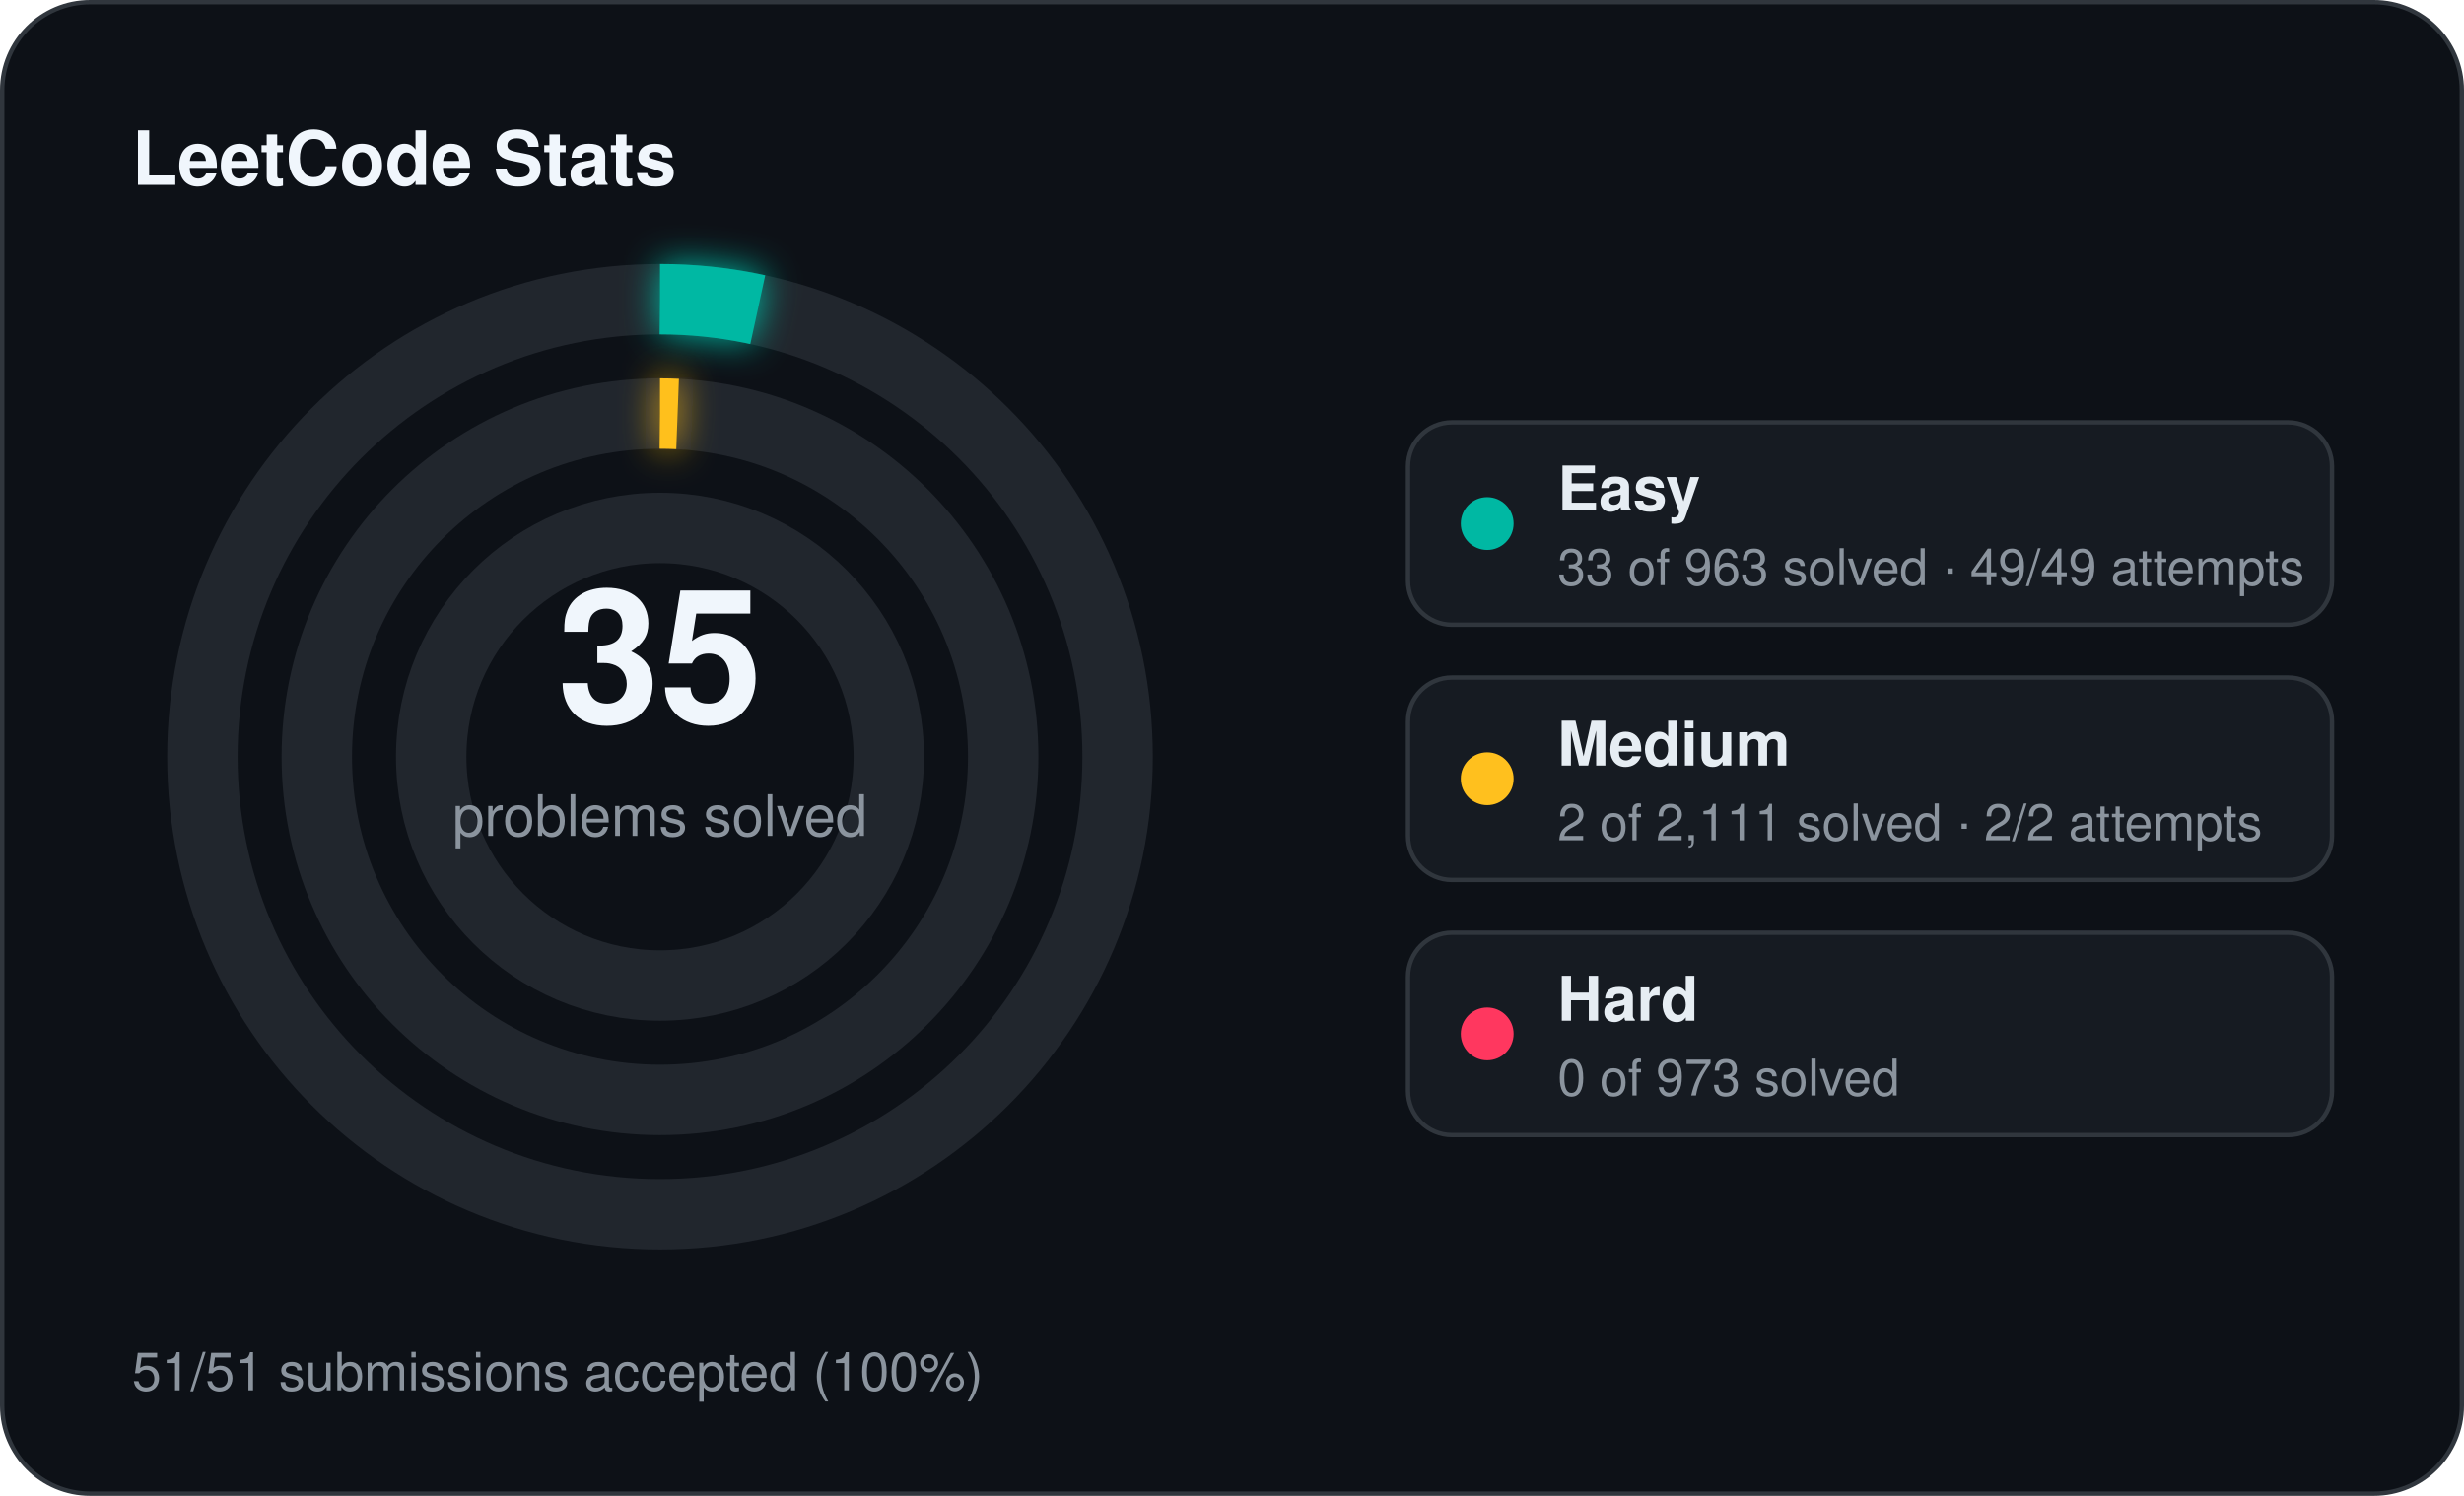
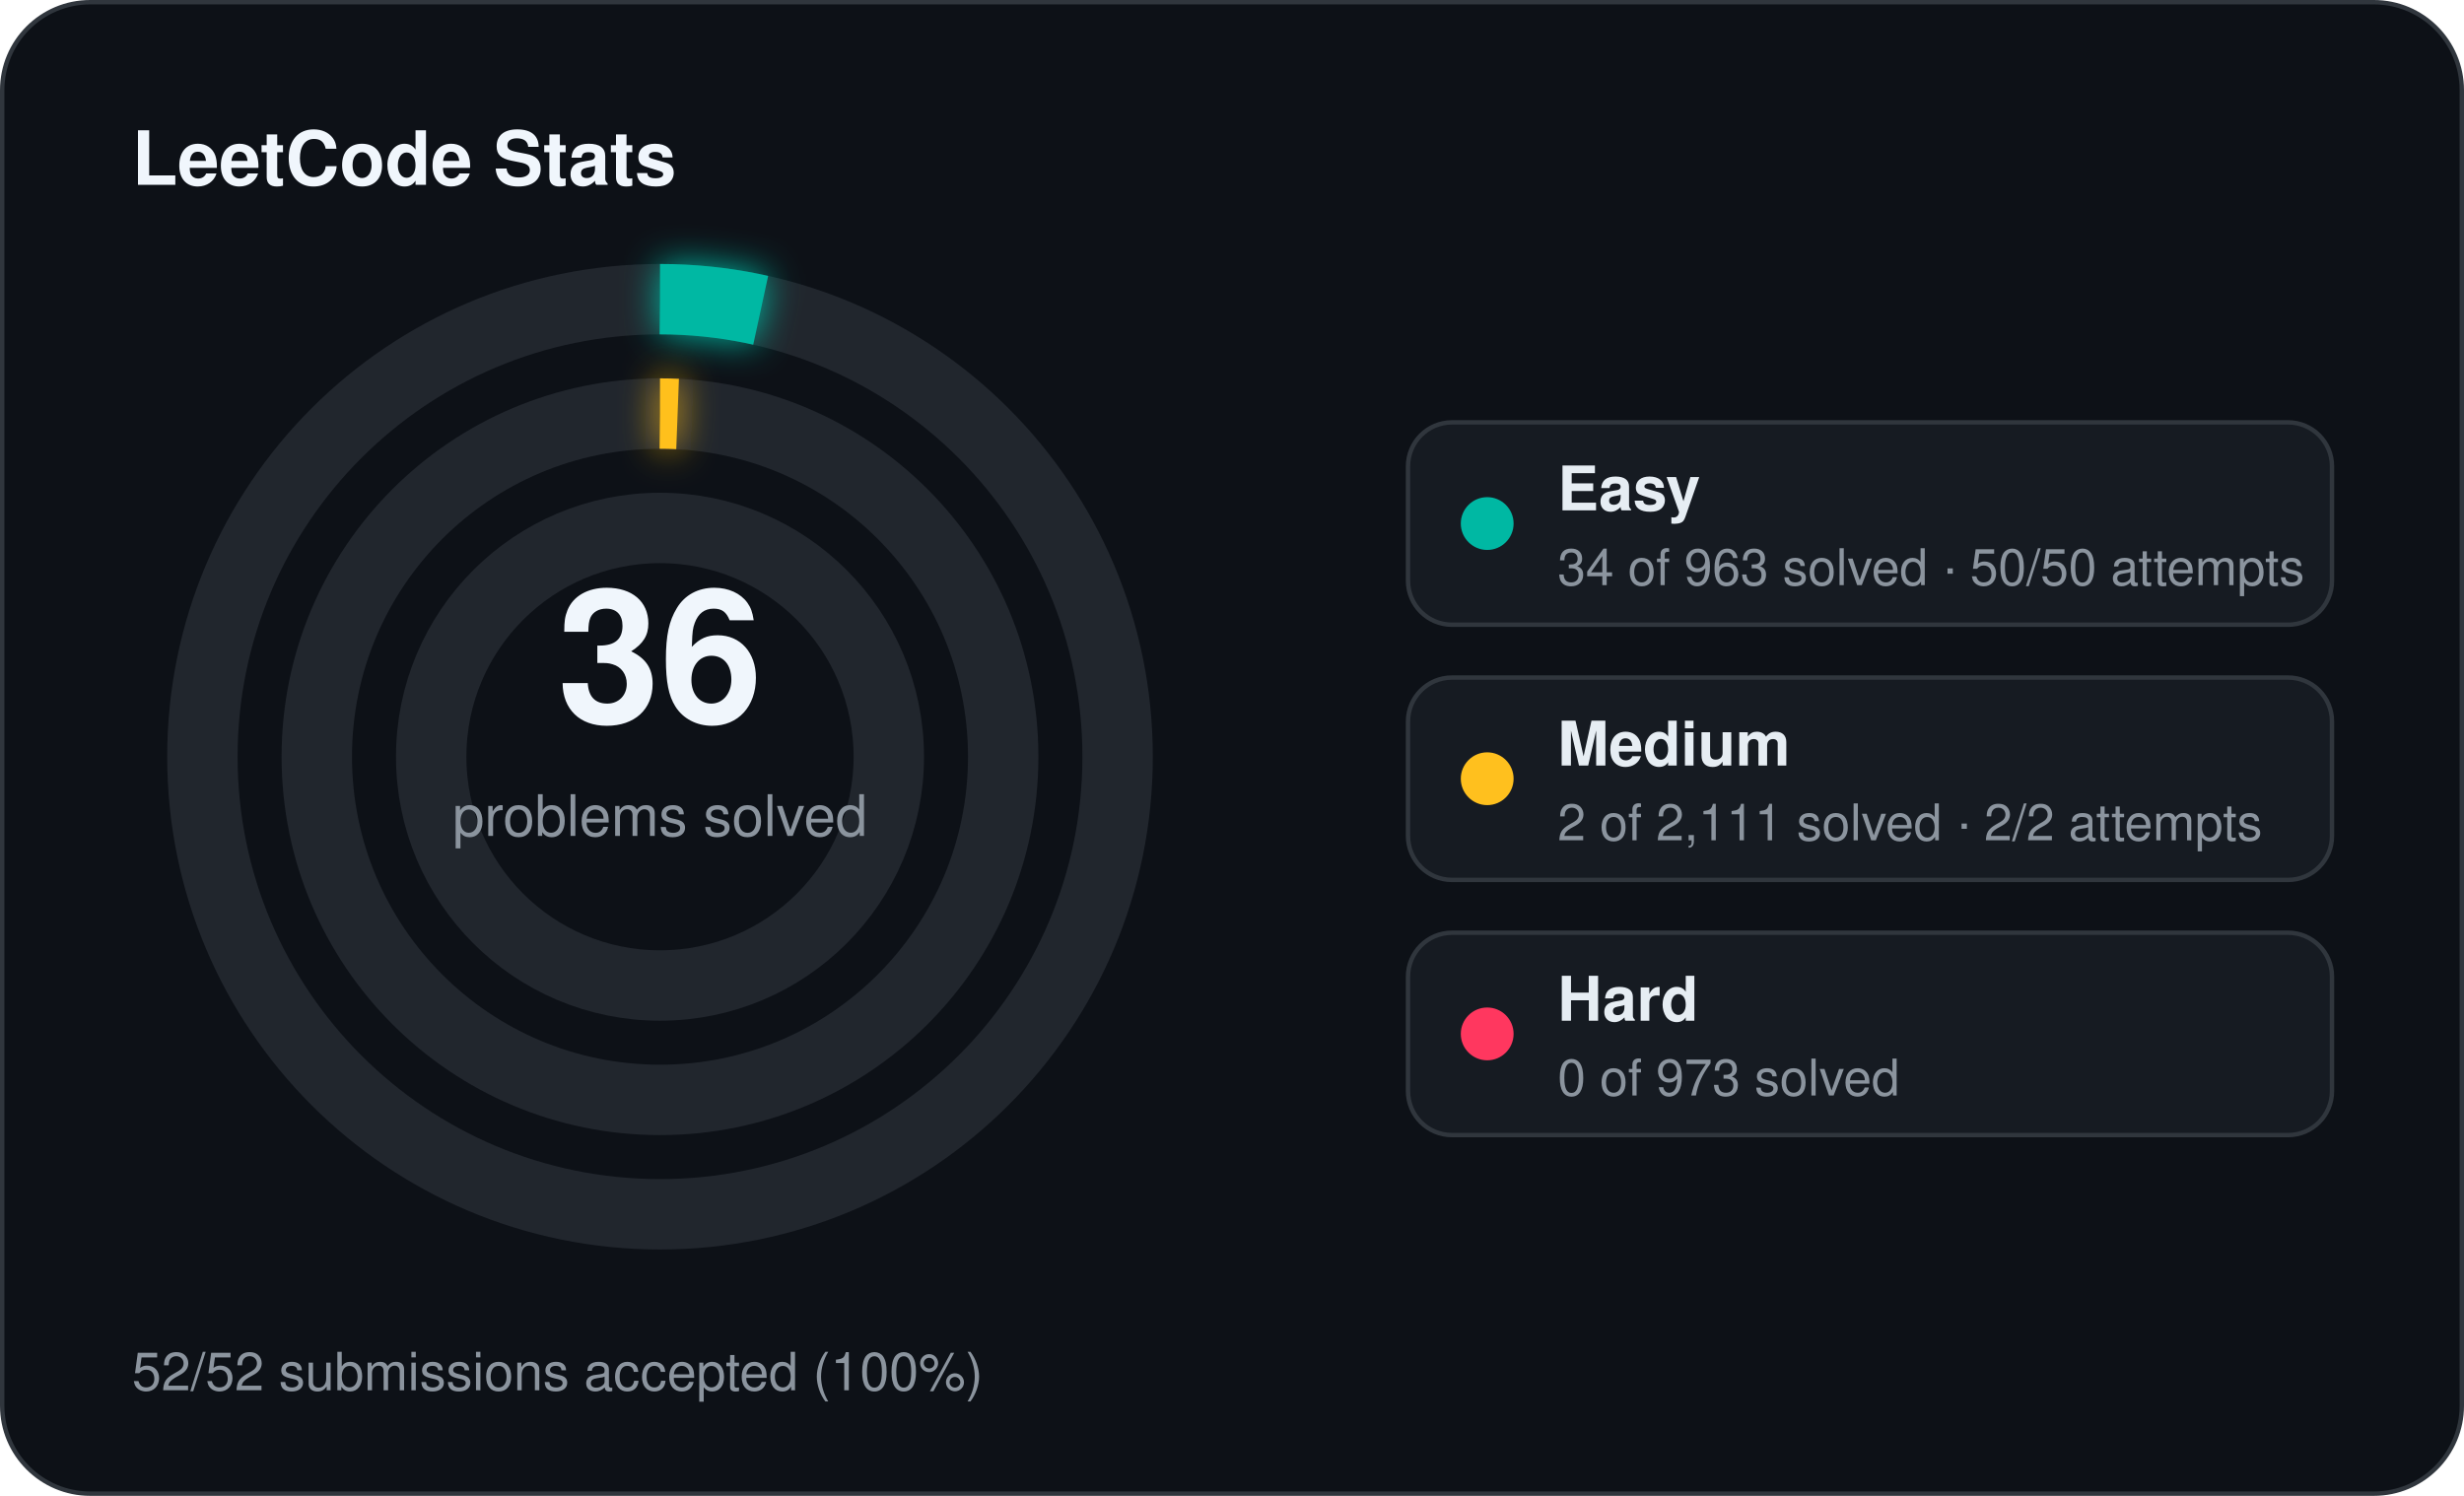
<svg xmlns="http://www.w3.org/2000/svg" width="560" height="340" viewBox="0 0 560 340">
  <defs>
    <filter id="stats-glow" x="-60%" y="-60%" width="220%" height="220%">
      <feGaussianBlur stdDeviation="4" result="blur" />
      <feMerge>
        <feMergeNode in="blur" />
        <feMergeNode in="SourceGraphic" />
      </feMerge>
    </filter>
  </defs>
  <rect x="0.5" y="0.5" width="559" height="339" rx="20" fill="#0d1117" stroke="#30363d" stroke-width="1" />
  <text x="30" y="42" fill="#f0f6fc" font-family="Segoe UI, Helvetica, Arial, sans-serif" font-size="17" font-weight="700">LeetCode Stats</text>
  <circle cx="150" cy="172" r="104" fill="none" stroke="#21262d" stroke-width="16" />
-   <circle cx="150" cy="172" r="104" fill="none" stroke="#00b8a3" stroke-width="16" stroke-linecap="butt" stroke-dasharray="22.39 653.45" transform="rotate(-90 150 172)" filter="url(#stats-glow)" />
+   <circle cx="150" cy="172" r="104" fill="none" stroke="#00b8a3" stroke-width="16" stroke-linecap="butt" stroke-dasharray="23.07 653.45" transform="rotate(-90 150 172)" filter="url(#stats-glow)" />
  <circle cx="150" cy="172" r="78" fill="none" stroke="#21262d" stroke-width="16" />
  <circle cx="150" cy="172" r="78" fill="none" stroke="#ffc01e" stroke-width="16" stroke-linecap="butt" stroke-dasharray="4.00 490.09" transform="rotate(-90 150 172)" filter="url(#stats-glow)" />
  <circle cx="150" cy="172" r="52" fill="none" stroke="#21262d" stroke-width="16" />
-   <text x="150" y="164" text-anchor="middle" fill="#f0f6fc" font-family="Segoe UI, Helvetica, Arial, sans-serif" font-size="42" font-weight="700">35</text>
+   <text x="150" y="164" text-anchor="middle" fill="#f0f6fc" font-family="Segoe UI, Helvetica, Arial, sans-serif" font-size="42" font-weight="700">36</text>
  <text x="150" y="190" text-anchor="middle" fill="#8b949e" font-family="Segoe UI, Helvetica, Arial, sans-serif" font-size="13">problems solved</text>
  <rect x="320" y="96" width="210" height="46" rx="10" fill="#161b22" stroke="#30363d" stroke-width="1" />
  <circle cx="338" cy="119" r="6" fill="#00b8a3" />
  <text x="354" y="116" fill="#e6edf3" font-family="Segoe UI, Helvetica, Arial, sans-serif" font-size="14" font-weight="600">Easy</text>
-   <text x="354" y="133" fill="#8b949e" font-family="Segoe UI, Helvetica, Arial, sans-serif" font-size="11.5">33 of 963 solved · 49/49 attempts</text>
+   <text x="354" y="133" fill="#8b949e" font-family="Segoe UI, Helvetica, Arial, sans-serif" font-size="11.5">34 of 963 solved · 50/50 attempts</text>
  <rect x="320" y="154" width="210" height="46" rx="10" fill="#161b22" stroke="#30363d" stroke-width="1" />
  <circle cx="338" cy="177" r="6" fill="#ffc01e" />
  <text x="354" y="174" fill="#e6edf3" font-family="Segoe UI, Helvetica, Arial, sans-serif" font-size="14" font-weight="600">Medium</text>
  <text x="354" y="191" fill="#8b949e" font-family="Segoe UI, Helvetica, Arial, sans-serif" font-size="11.5">2 of 2,111 solved · 2/2 attempts</text>
  <rect x="320" y="212" width="210" height="46" rx="10" fill="#161b22" stroke="#30363d" stroke-width="1" />
  <circle cx="338" cy="235" r="6" fill="#ff375f" />
  <text x="354" y="232" fill="#e6edf3" font-family="Segoe UI, Helvetica, Arial, sans-serif" font-size="14" font-weight="600">Hard</text>
  <text x="354" y="249" fill="#8b949e" font-family="Segoe UI, Helvetica, Arial, sans-serif" font-size="11.5">0 of 973 solved</text>
-   <text x="30" y="316" fill="#8b949e" font-family="Segoe UI, Helvetica, Arial, sans-serif" font-size="12">51/51 submissions accepted (100%)</text>
+   <text x="30" y="316" fill="#8b949e" font-family="Segoe UI, Helvetica, Arial, sans-serif" font-size="12">52/52 submissions accepted (100%)</text>
</svg>
